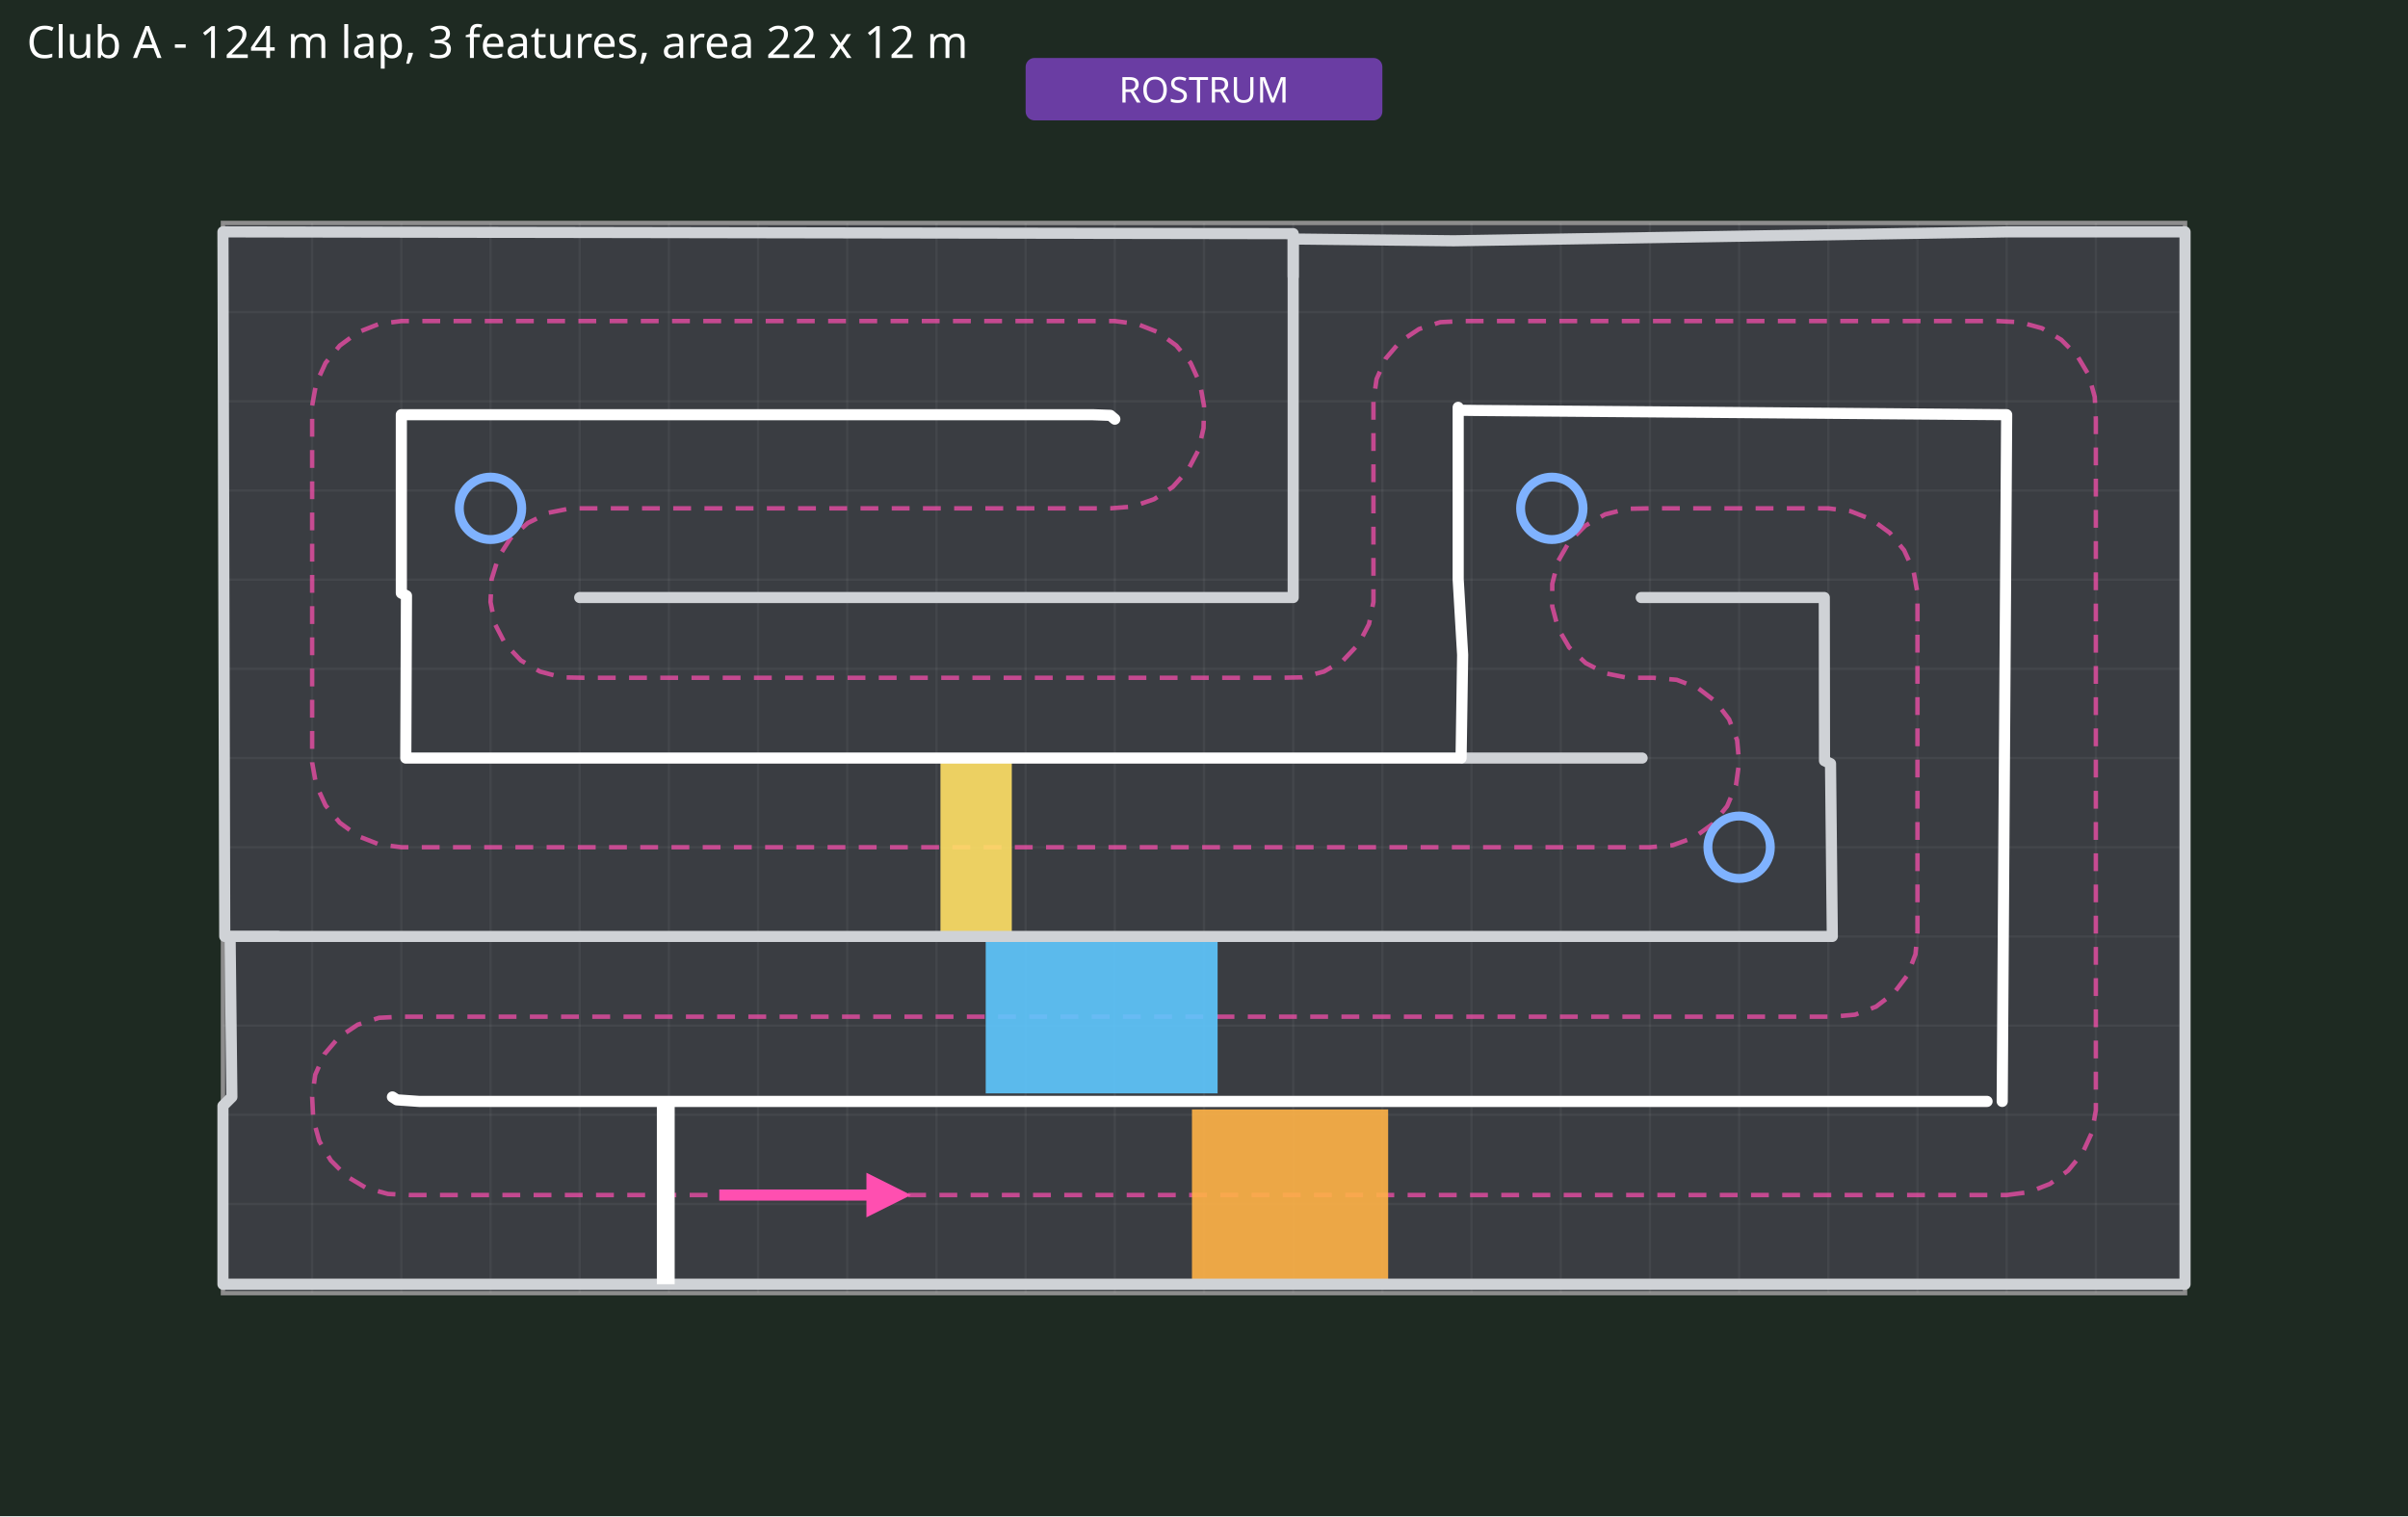
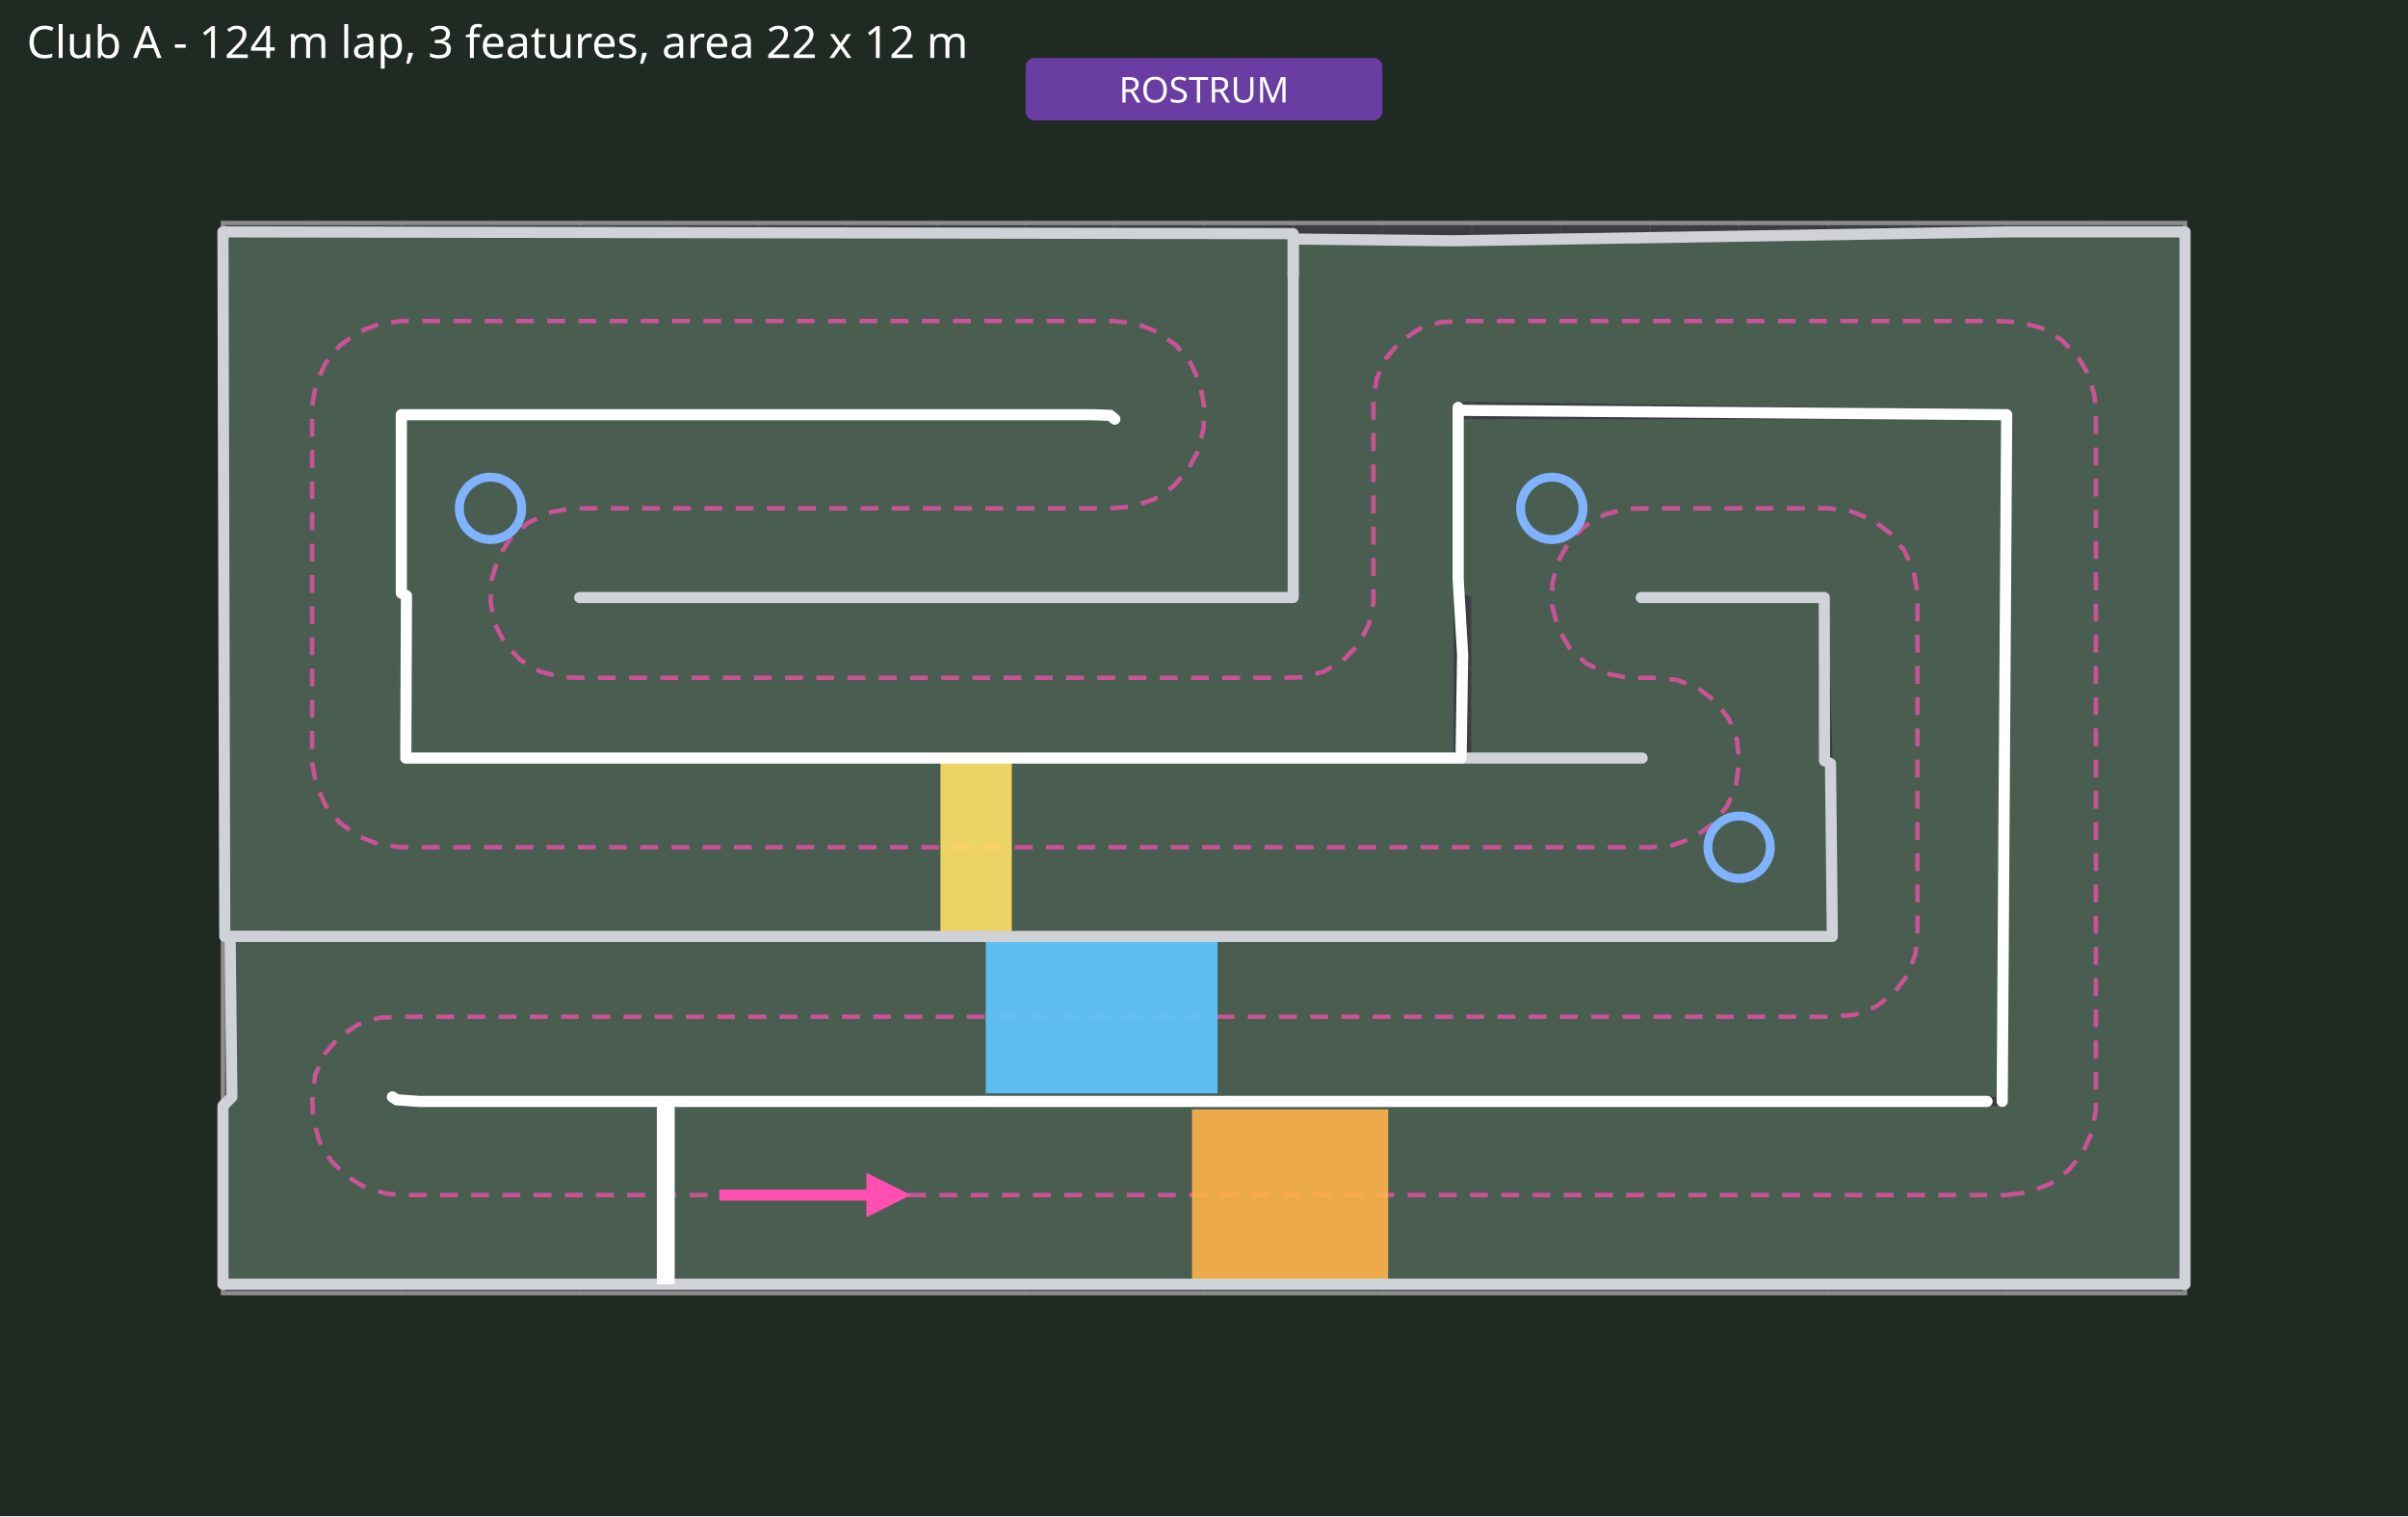
<svg xmlns="http://www.w3.org/2000/svg" width="1080" height="680" viewBox="0 0 1080 680" font-family="sans-serif">
  <defs>
    <marker id="a" viewBox="0 0 10 10" refX="5" refY="5" markerWidth="4" markerHeight="4" orient="auto">
      <path d="M0,0 L10,5 L0,10 z" fill="#ff4fb0" />
    </marker>
  </defs>
  <rect width="100%" height="100%" fill="#1e2a22" />
  <rect x="100.0" y="100.0" width="880.0" height="480.0" fill="#3a3d42" stroke="#888" stroke-width="2" />
  <line x1="100.0" y1="100.0" x2="100.0" y2="580.0" stroke="#ffffff" stroke-opacity="0.05" />
  <line x1="140.0" y1="100.0" x2="140.0" y2="580.0" stroke="#ffffff" stroke-opacity="0.05" />
  <line x1="180.0" y1="100.0" x2="180.0" y2="580.0" stroke="#ffffff" stroke-opacity="0.05" />
  <line x1="220.0" y1="100.0" x2="220.0" y2="580.0" stroke="#ffffff" stroke-opacity="0.05" />
  <line x1="260.0" y1="100.0" x2="260.0" y2="580.0" stroke="#ffffff" stroke-opacity="0.05" />
  <line x1="300.0" y1="100.0" x2="300.0" y2="580.0" stroke="#ffffff" stroke-opacity="0.05" />
  <line x1="340.0" y1="100.0" x2="340.0" y2="580.0" stroke="#ffffff" stroke-opacity="0.05" />
  <line x1="380.0" y1="100.0" x2="380.0" y2="580.0" stroke="#ffffff" stroke-opacity="0.05" />
  <line x1="420.0" y1="100.0" x2="420.0" y2="580.0" stroke="#ffffff" stroke-opacity="0.05" />
  <line x1="460.0" y1="100.0" x2="460.0" y2="580.0" stroke="#ffffff" stroke-opacity="0.05" />
  <line x1="500.0" y1="100.0" x2="500.0" y2="580.0" stroke="#ffffff" stroke-opacity="0.05" />
  <line x1="540.0" y1="100.0" x2="540.0" y2="580.0" stroke="#ffffff" stroke-opacity="0.05" />
  <line x1="580.0" y1="100.0" x2="580.0" y2="580.0" stroke="#ffffff" stroke-opacity="0.05" />
  <line x1="620.0" y1="100.0" x2="620.0" y2="580.0" stroke="#ffffff" stroke-opacity="0.05" />
  <line x1="660.0" y1="100.0" x2="660.0" y2="580.0" stroke="#ffffff" stroke-opacity="0.05" />
  <line x1="700.0" y1="100.0" x2="700.0" y2="580.0" stroke="#ffffff" stroke-opacity="0.05" />
  <line x1="740.0" y1="100.0" x2="740.0" y2="580.0" stroke="#ffffff" stroke-opacity="0.05" />
  <line x1="780.0" y1="100.0" x2="780.0" y2="580.0" stroke="#ffffff" stroke-opacity="0.05" />
  <line x1="820.0" y1="100.0" x2="820.0" y2="580.0" stroke="#ffffff" stroke-opacity="0.05" />
  <line x1="860.0" y1="100.0" x2="860.0" y2="580.0" stroke="#ffffff" stroke-opacity="0.05" />
  <line x1="900.0" y1="100.0" x2="900.0" y2="580.0" stroke="#ffffff" stroke-opacity="0.05" />
  <line x1="940.0" y1="100.0" x2="940.0" y2="580.0" stroke="#ffffff" stroke-opacity="0.05" />
  <line x1="980.0" y1="100.0" x2="980.0" y2="580.0" stroke="#ffffff" stroke-opacity="0.05" />
  <line x1="100.0" y1="580.0" x2="980.0" y2="580.0" stroke="#ffffff" stroke-opacity="0.05" />
  <line x1="100.0" y1="540.0" x2="980.0" y2="540.0" stroke="#ffffff" stroke-opacity="0.05" />
  <line x1="100.0" y1="500.0" x2="980.0" y2="500.0" stroke="#ffffff" stroke-opacity="0.05" />
  <line x1="100.0" y1="460.0" x2="980.0" y2="460.0" stroke="#ffffff" stroke-opacity="0.05" />
  <line x1="100.0" y1="420.0" x2="980.0" y2="420.0" stroke="#ffffff" stroke-opacity="0.05" />
  <line x1="100.0" y1="380.0" x2="980.0" y2="380.0" stroke="#ffffff" stroke-opacity="0.05" />
  <line x1="100.0" y1="340.0" x2="980.0" y2="340.0" stroke="#ffffff" stroke-opacity="0.05" />
  <line x1="100.0" y1="300.0" x2="980.0" y2="300.0" stroke="#ffffff" stroke-opacity="0.05" />
  <line x1="100.0" y1="260.0" x2="980.0" y2="260.0" stroke="#ffffff" stroke-opacity="0.05" />
  <line x1="100.0" y1="220.0" x2="980.0" y2="220.0" stroke="#ffffff" stroke-opacity="0.05" />
  <line x1="100.0" y1="180.0" x2="980.0" y2="180.0" stroke="#ffffff" stroke-opacity="0.05" />
  <line x1="100.0" y1="140.0" x2="980.0" y2="140.0" stroke="#ffffff" stroke-opacity="0.05" />
  <line x1="100.0" y1="100.0" x2="980.0" y2="100.0" stroke="#ffffff" stroke-opacity="0.05" />
+   <path d="M 900.0,576.0 L 980.0,576.0 L 980.0,104.0 L 580.0,108.0 L 579.5,268.0 L 256.0,268.0 L 580.0,268.0 L 580.0,104.0 L 100.0,104.0 L 100.0,420.0 L 820.0,420.0 L 820.0,342.0 L 816.0,340.0 L 816.0,268.0 L 732.0,268.0 L 820.0,268.0 L 824.0,420.0 L 104.0,420.0 L 104.0,492.0 L 100.0,496.0 L 100.0,576.0 Z M 900.0,496.0 L 900.0,184.0 L 652.0,180.0 L 652.0,340.0 L 184.0,340.0 L 184.0,268.0 L 180.0,266.0 L 180.0,188.0 L 500.0,188.0 L 500.0,184.0 L 180.0,184.0 L 180.5,340.0 L 744.0,340.0 L 660.0,340.0 L 660.0,268.0 L 656.0,266.0 L 656.0,188.0 L 900.0,188.0 L 900.0,268.0 L 896.0,420.0 L 896.0,492.0 L 176.0,492.0 L 180.0,496.0 Z" fill="#4a5d51" fill-rule="evenodd" />
  <polygon points="900.0,536.0 910.0,534.7 919.4,531.0 927.6,525.0 934.0,517.2 938.2,508.0 940.0,498.0 940.0,488.0 940.0,478.0 940.0,468.0 940.0,458.0 940.0,448.0 940.0,438.0 940.0,428.0 940.0,418.0 940.0,408.0 940.0,398.0 940.0,388.0 940.0,378.0 940.0,368.0 940.0,358.0 940.0,348.0 940.0,338.0 940.0,328.0 940.0,318.0 940.0,308.0 940.0,298.0 940.0,288.0 940.0,278.0 940.0,268.0 940.0,258.0 940.0,248.0 940.0,238.0 940.0,228.0 940.0,218.0 940.0,208.0 940.0,198.0 940.0,188.0 939.5,178.0 936.8,168.2 931.6,159.5 924.5,152.4 915.8,147.2 906.0,144.5 896.0,144.0 886.0,144.0 876.0,144.0 866.0,144.0 856.0,144.0 846.0,144.0 836.0,144.0 826.0,144.0 816.0,144.0 806.0,144.0 796.0,144.0 786.0,144.0 776.0,144.0 766.0,144.0 756.0,144.0 746.0,144.0 736.0,144.0 726.0,144.0 716.0,144.0 706.0,144.0 696.0,144.0 686.0,144.0 676.0,144.0 666.0,144.0 656.0,144.0 646.0,144.5 636.4,147.6 628.0,153.2 621.5,160.8 617.4,170.0 616.0,180.0 616.0,190.0 616.0,200.0 616.0,210.0 616.0,220.0 616.0,230.0 616.0,240.0 616.0,250.0 616.0,260.0 616.0,270.0 614.0,279.9 609.4,288.8 602.4,296.2 593.8,301.2 584.0,303.8 574.0,304.0 563.9,304.0 553.8,304.0 543.8,304.0 533.7,304.0 523.6,304.0 513.6,304.0 503.5,304.0 493.5,304.0 483.4,304.0 473.4,304.0 463.3,304.0 453.2,304.0 443.2,304.0 433.1,304.0 423.0,304.0 413.0,304.0 402.9,304.0 392.8,304.0 382.8,304.0 372.7,304.0 362.6,304.0 352.6,304.0 342.5,304.0 332.5,304.0 322.4,304.0 312.4,304.0 302.3,304.0 292.2,304.0 282.2,304.0 272.1,304.0 262.0,304.0 252.0,303.8 242.2,301.2 233.6,296.2 226.6,288.8 222.0,279.9 220.0,270.0 220.5,259.8 223.5,250.0 229.0,241.4 236.7,234.6 245.9,230.0 256.0,228.0 266.1,228.0 276.2,228.0 286.2,228.0 296.3,228.0 306.4,228.0 316.5,228.0 326.6,228.0 336.6,228.0 346.7,228.0 356.8,228.0 366.9,228.0 377.0,228.0 387.1,228.0 397.2,228.0 407.2,228.0 417.3,228.0 427.4,228.0 437.5,228.0 447.6,228.0 457.6,228.0 467.7,228.0 477.8,228.0 487.9,228.0 498.0,228.0 508.0,227.2 517.6,223.9 526.0,218.4 532.8,210.8 537.5,201.9 539.8,192.0 540.0,182.0 538.2,172.0 534.0,162.8 527.6,155.0 519.4,149.0 510.0,145.3 500.0,144.0 490.0,144.0 480.0,144.0 470.0,144.0 460.0,144.0 450.0,144.0 440.0,144.0 430.0,144.0 420.0,144.0 410.0,144.0 400.0,144.0 390.0,144.0 380.0,144.0 370.0,144.0 360.0,144.0 350.0,144.0 340.0,144.0 330.0,144.0 320.0,144.0 310.0,144.0 300.0,144.0 290.0,144.0 280.0,144.0 270.0,144.0 260.0,144.0 250.0,144.0 240.0,144.0 230.0,144.0 220.0,144.0 210.0,144.0 200.0,144.0 190.0,144.0 180.0,144.0 170.0,145.3 160.6,149.0 152.4,155.0 146.0,162.8 141.8,172.0 140.0,182.0 140.0,192.0 140.0,202.0 140.0,212.0 140.0,222.0 140.0,232.0 140.0,242.0 140.0,252.0 140.0,262.0 140.0,272.0 140.0,282.0 140.0,292.0 140.0,302.0 140.0,312.0 140.0,322.0 140.0,332.0 140.0,342.0 141.8,352.0 146.0,361.2 152.4,369.0 160.6,375.0 170.0,378.7 180.0,380.0 190.0,380.0 200.0,380.0 210.0,380.0 220.0,380.0 230.0,380.0 240.0,380.0 250.0,380.0 260.0,380.0 270.0,380.0 280.0,380.0 290.0,380.0 300.0,380.0 310.0,380.0 320.0,380.0 330.0,380.0 340.0,380.0 350.0,380.0 360.0,380.0 370.0,380.0 380.0,380.0 390.0,380.0 400.0,380.0 410.0,380.0 420.0,380.0 430.0,380.0 440.0,380.0 450.0,380.0 460.0,380.0 470.0,380.0 480.0,380.0 490.0,380.0 500.0,380.0 510.0,380.0 520.0,380.0 530.0,380.0 540.0,380.0 550.0,380.0 560.0,380.0 570.0,380.0 580.0,380.0 590.0,380.0 600.0,380.0 610.0,380.0 620.0,380.0 630.0,380.0 640.0,380.0 650.0,380.0 660.0,380.0 670.0,380.0 680.0,380.0 690.0,380.0 700.0,380.0 710.0,380.0 720.0,380.0 730.0,380.0 740.0,380.0 750.2,379.1 759.8,375.6 768.1,369.6 774.6,361.6 778.6,352.2 780.0,342.0 779.1,332.0 775.5,322.6 769.4,314.6 761.4,308.5 752.0,304.9 741.6,304.0 730.0,304.0 720.1,302.0 711.2,297.4 703.8,290.4 698.8,281.8 696.2,272.0 696.2,261.9 698.7,251.9 703.8,243.0 711.0,235.8 719.9,230.7 729.9,228.2 740.0,228.0 750.0,228.0 760.0,228.0 770.0,228.0 780.0,228.0 790.0,228.0 800.0,228.0 810.0,228.0 820.0,228.0 830.0,229.3 839.4,233.0 847.6,239.0 854.0,246.8 858.2,256.0 860.0,266.0 860.0,276.1 860.0,286.2 860.0,296.4 860.0,306.5 860.0,316.6 860.0,326.8 860.0,336.9 860.0,347.0 860.0,357.2 860.0,367.3 860.0,377.4 860.0,387.6 860.0,397.7 860.0,407.8 860.0,418.0 859.1,428.0 855.5,437.4 849.4,445.4 841.4,451.5 832.0,455.1 822.0,456.0 812.0,456.0 801.9,456.0 791.9,456.0 781.9,456.0 771.8,456.0 761.8,456.0 751.8,456.0 741.8,456.0 731.7,456.0 721.7,456.0 711.6,456.0 701.6,456.0 691.6,456.0 681.6,456.0 671.5,456.0 661.5,456.0 651.5,456.0 641.4,456.0 631.4,456.0 621.4,456.0 611.4,456.0 601.3,456.0 591.3,456.0 581.2,456.0 571.2,456.0 561.2,456.0 551.2,456.0 541.1,456.0 531.1,456.0 521.1,456.0 511.0,456.0 501.0,456.0 491.0,456.0 481.0,456.0 470.9,456.0 460.9,456.0 450.8,456.0 440.8,456.0 430.8,456.0 420.8,456.0 410.7,456.0 400.7,456.0 390.7,456.0 380.6,456.0 370.6,456.0 360.6,456.0 350.5,456.0 340.5,456.0 330.5,456.0 320.4,456.0 310.4,456.0 300.4,456.0 290.4,456.0 280.3,456.0 270.3,456.0 260.3,456.0 250.2,456.0 240.2,456.0 230.2,456.0 220.1,456.0 210.1,456.0 200.1,456.0 190.0,456.0 180.0,456.0 170.0,456.5 160.4,459.6 152.0,465.2 145.5,472.8 141.4,482.0 140.0,492.0 140.5,502.0 143.2,511.8 148.4,520.5 155.5,527.6 164.2,532.8 174.0,535.5 184.0,536.0 194.0,536.0 204.0,536.0 214.0,536.0 224.0,536.0 234.0,536.0 244.0,536.0 254.0,536.0 264.0,536.0 274.0,536.0 284.0,536.0 294.0,536.0 304.0,536.0 314.0,536.0 324.0,536.0 334.0,536.0 344.0,536.0 354.0,536.0 364.0,536.0 374.0,536.0 384.0,536.0 394.0,536.0 404.0,536.0 414.0,536.0 424.0,536.0 434.0,536.0 444.0,536.0 454.0,536.0 464.0,536.0 474.0,536.0 484.0,536.0 494.0,536.0 504.0,536.0 514.0,536.0 524.0,536.0 534.0,536.0 544.0,536.0 554.0,536.0 564.0,536.0 574.0,536.0 584.0,536.0 594.0,536.0 604.0,536.0 614.0,536.0 624.0,536.0 634.0,536.0 644.0,536.0 654.0,536.0 664.0,536.0 674.0,536.0 684.0,536.0 694.0,536.0 704.0,536.0 714.0,536.0 724.0,536.0 734.0,536.0 744.0,536.0 754.0,536.0 764.0,536.0 774.0,536.0 784.0,536.0 794.0,536.0 804.0,536.0 814.0,536.0 824.0,536.0 834.0,536.0 844.0,536.0 854.0,536.0 864.0,536.0 874.0,536.0 884.0,536.0 894.0,536.0" fill="none" stroke="#ff4fb0" stroke-width="2" stroke-dasharray="8 6" opacity="0.7" />
  <polygon points="622.6,497.6 622.6,574.4 534.6,574.4 534.6,497.6" fill="#ffb347" opacity="0.9" />
  <polygon points="442.1,490.4 442.1,421.6 546.1,421.6 546.1,490.4" fill="#5ec8ff" opacity="0.9" />
  <polygon points="453.8,341.6 453.8,418.4 421.8,418.4 421.8,341.6" fill="#ffe066" opacity="0.9" />
  <polyline points="580.0,124.0 580.0,104.8 100.0,104.0 100.8,420.0 821.8,420.0 821.0,342.5 818.3,341.2 818.2,268.0 736.1,268.0" fill="none" stroke="#cfd2d6" stroke-width="5" stroke-linejoin="round" stroke-linecap="round" />
  <polyline points="124.6,420.0 103.2,420.0 104.0,492.0 100.0,496.0 100.0,576.0 980.0,576.0 980.0,104.0 900.0,104.0 652.0,108.0 580.0,107.2 580.0,268.0 260.0,268.0" fill="none" stroke="#cfd2d6" stroke-width="5" stroke-linejoin="round" stroke-linecap="round" />
  <polyline points="656.2,340.0 736.5,340.0" fill="none" stroke="#cfd2d6" stroke-width="5" stroke-linejoin="round" stroke-linecap="round" />
  <polyline points="891.2,494.0 188.0,494.0 178.0,493.3 176.0,492.0" fill="none" stroke="#ffffff" stroke-width="5" stroke-linejoin="round" stroke-linecap="round" />
  <polyline points="898.0,494.0 900.0,186.0 662.1,184.1 654.5,184.0 654.0,182.7 654.0,259.9 656.0,293.7 655.3,340.0 182.0,340.0 182.3,267.2 180.0,266.0 180.0,186.0 489.9,186.0 498.0,186.3 500.0,188.0" fill="none" stroke="#ffffff" stroke-width="5" stroke-linejoin="round" stroke-linecap="round" />
  <line x1="298.6" y1="496.0" x2="298.6" y2="576.0" stroke="#ffffff" stroke-width="8" />
  <line x1="322.6" y1="536.0" x2="398.6" y2="536.0" stroke="#ff4fb0" stroke-width="5" marker-end="url(#a)" />
  <circle cx="220.0" cy="228.0" r="14" fill="none" stroke="#7fb2ff" stroke-width="4" />
  <circle cx="780.0" cy="380.0" r="14" fill="none" stroke="#7fb2ff" stroke-width="4" />
  <circle cx="696.0" cy="228.0" r="14" fill="none" stroke="#7fb2ff" stroke-width="4" />
  <rect x="460.0" y="26.0" width="160" height="28" rx="4" fill="#6a3da3" />
  <text x="540.0" y="46.0" fill="#fff" font-size="16" text-anchor="middle">ROSTRUM</text>
  <text x="12" y="26" fill="#fff" font-size="20">Club A  -  124 m lap, 3 features, area 22 x 12 m</text>
</svg>
